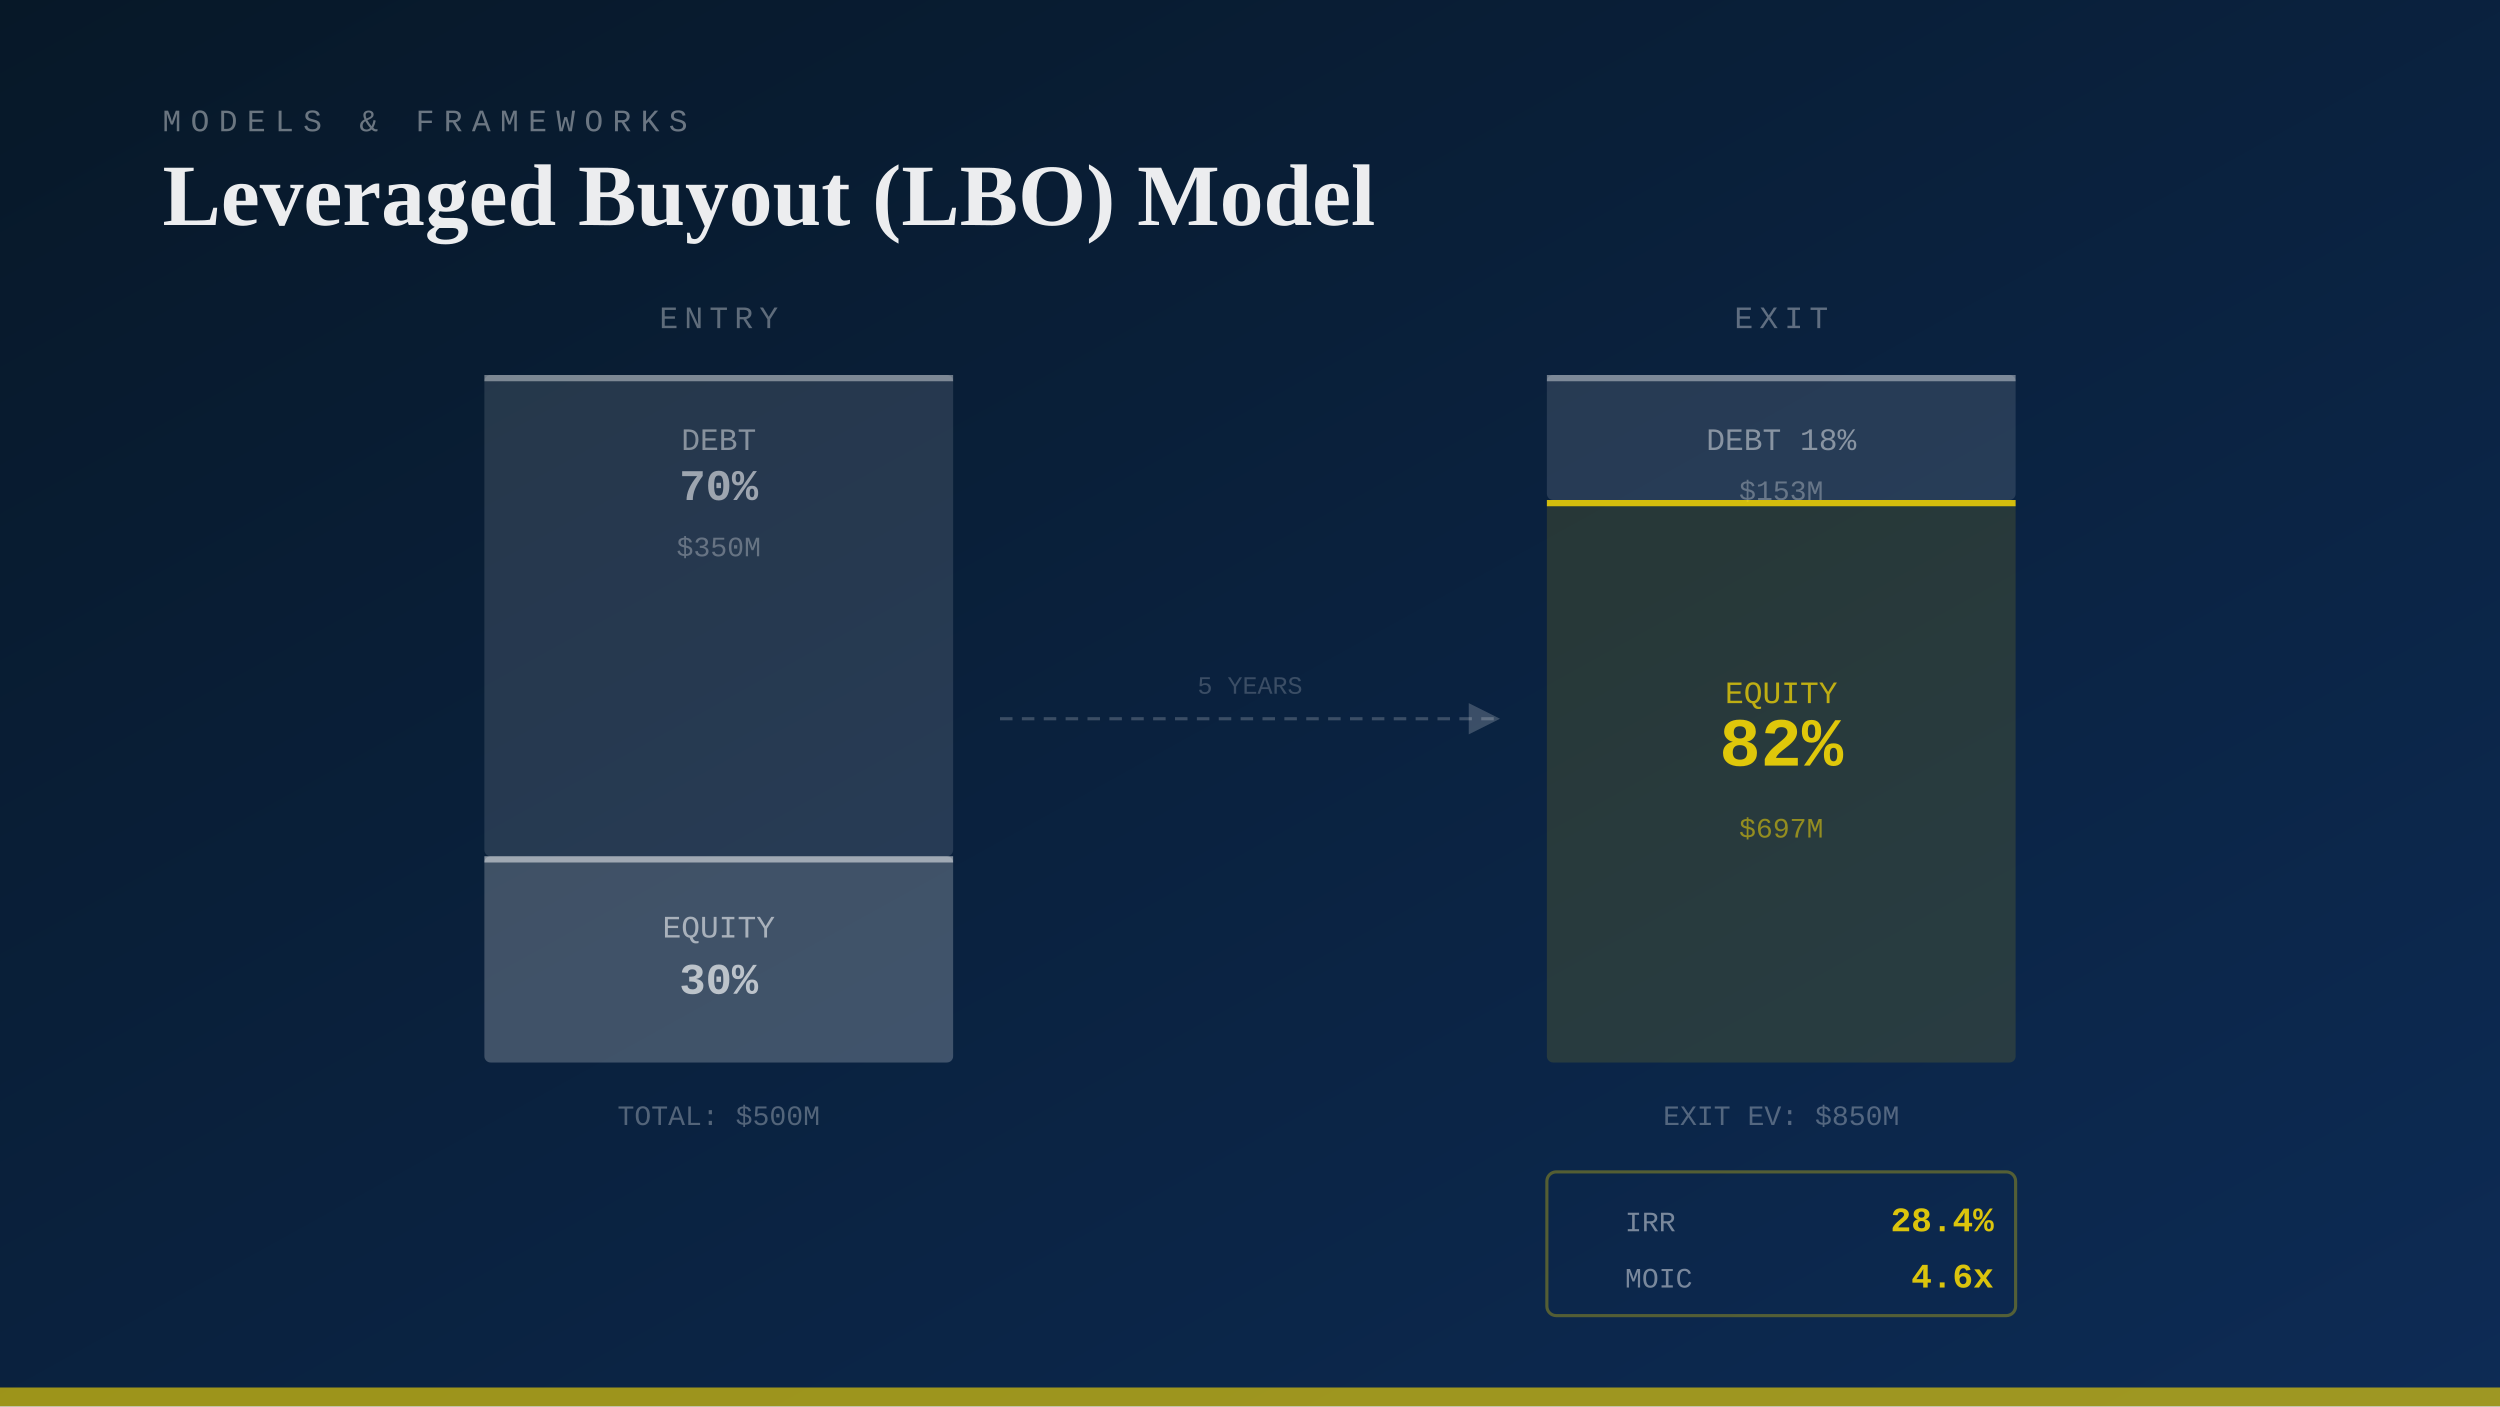
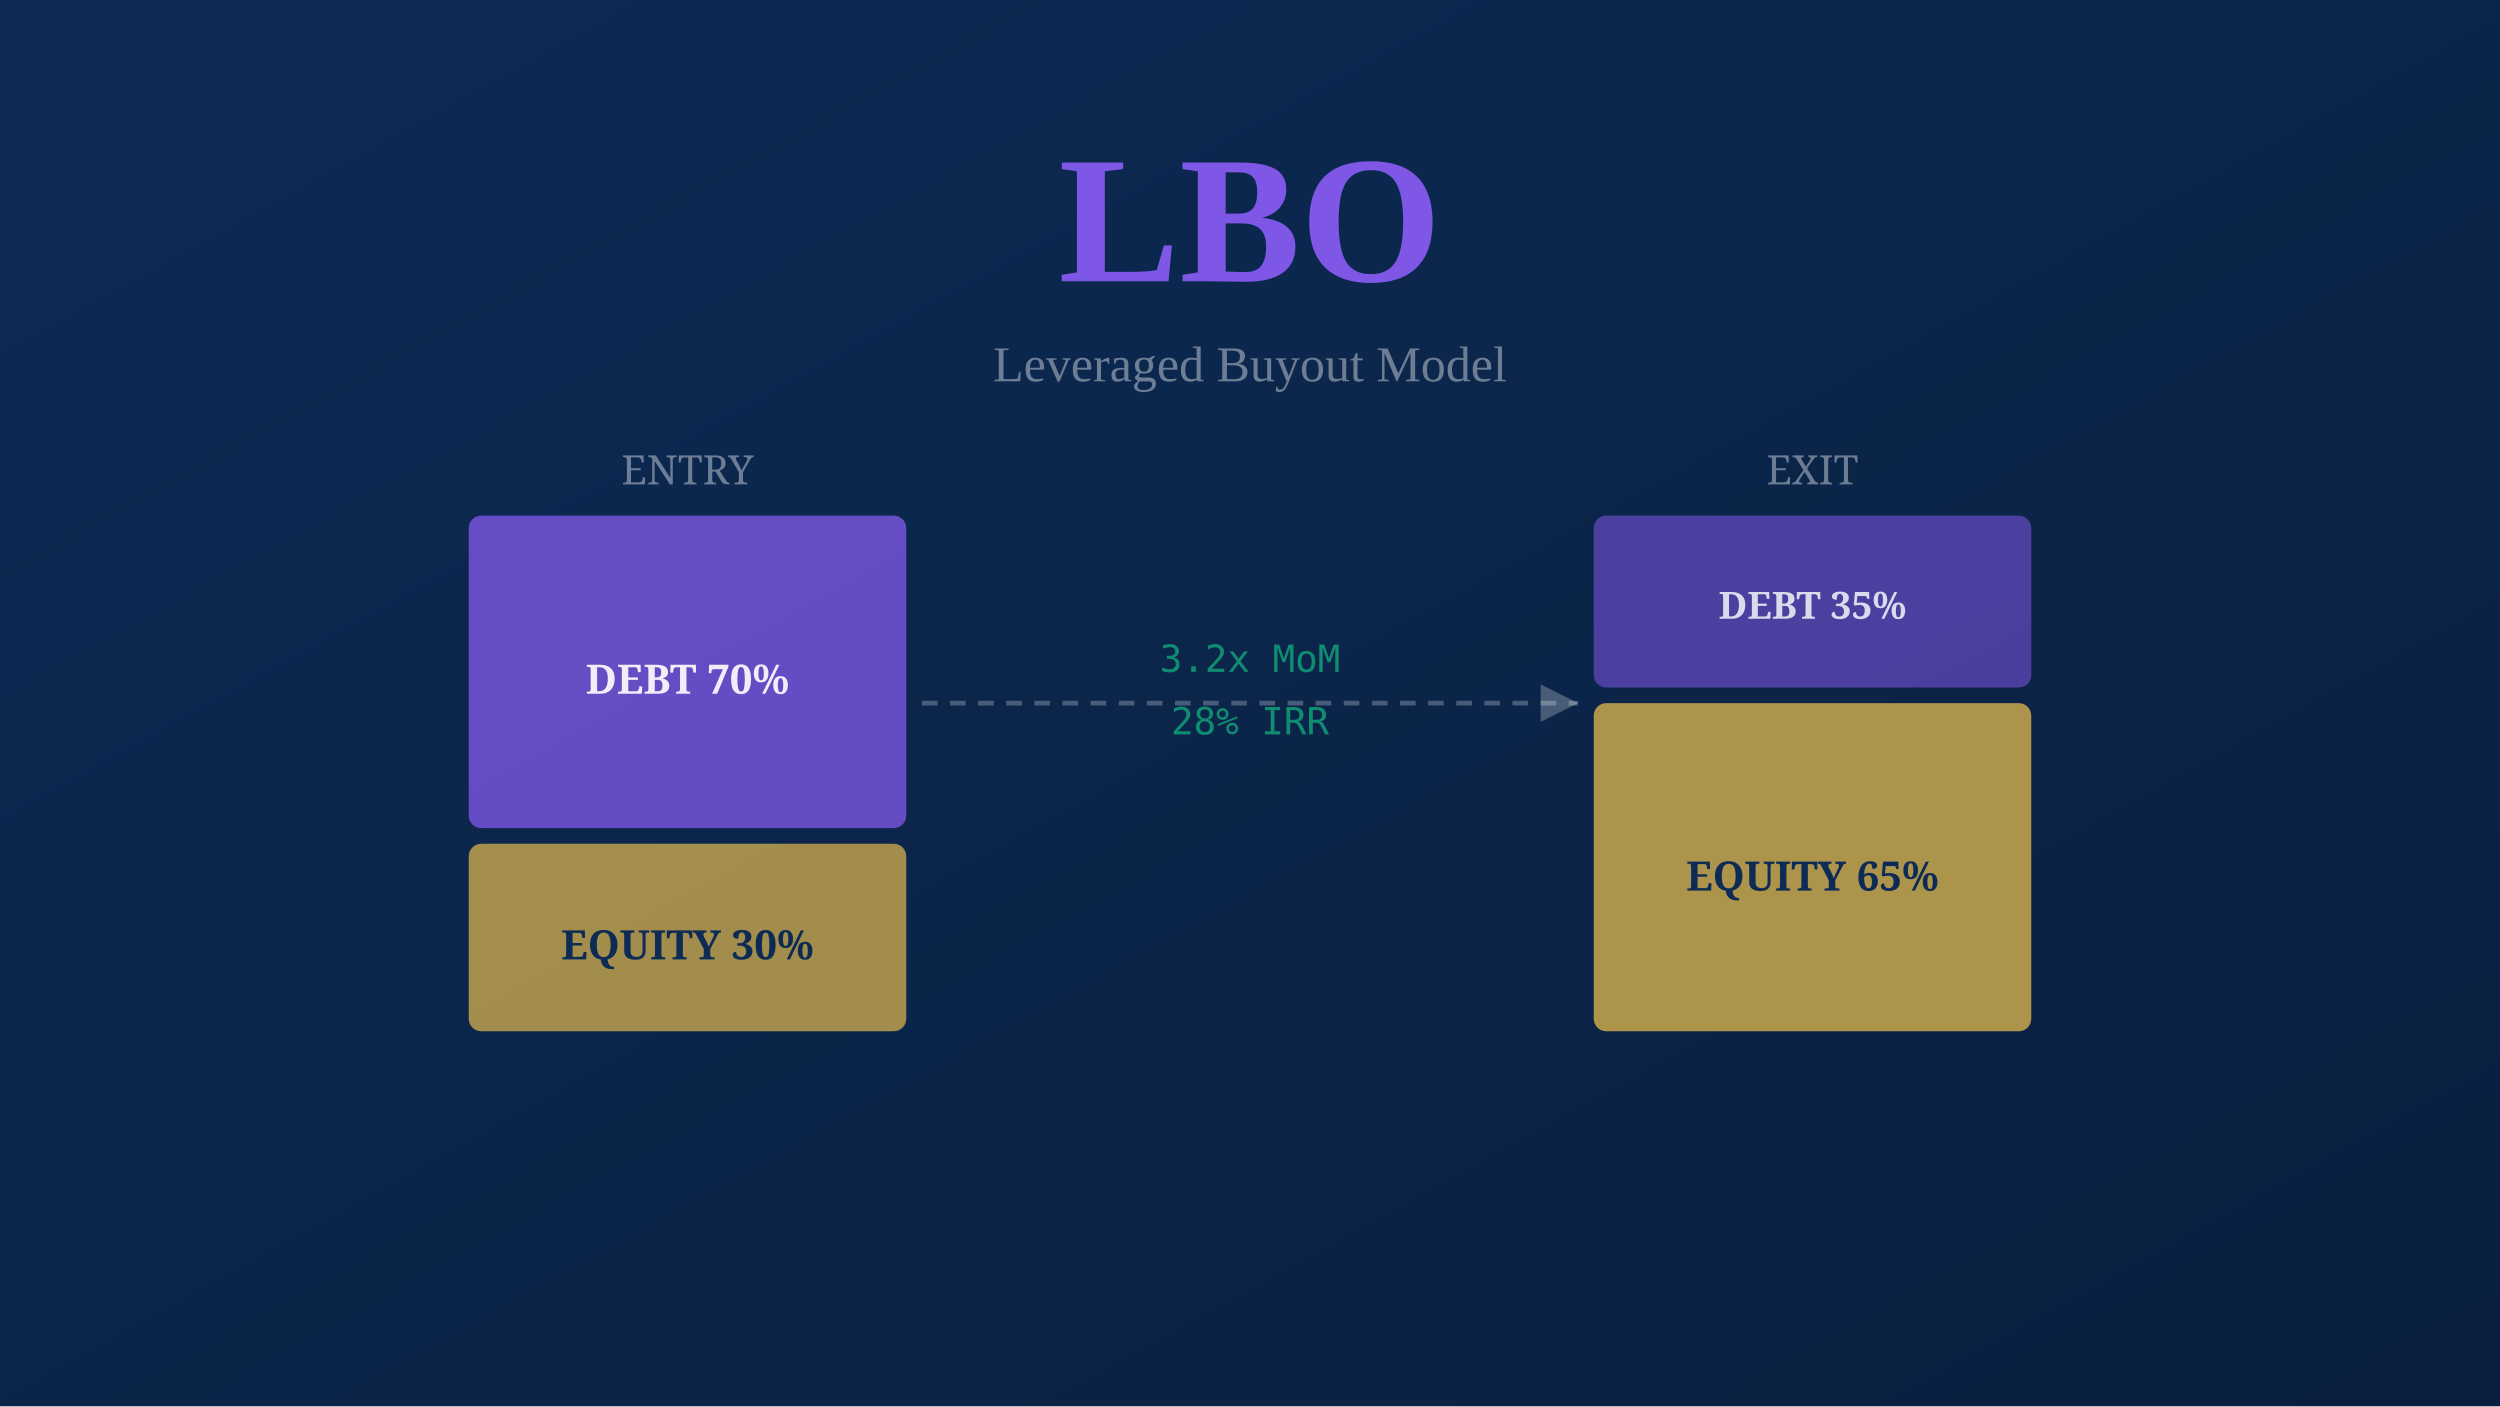
<svg xmlns="http://www.w3.org/2000/svg" width="800" height="450" viewBox="0 0 800 450">
  <defs>
    <linearGradient id="bg" x1="0%" y1="0%" x2="100%" y2="100%">
-       <stop offset="0%" style="stop-color:#071828" />
-       <stop offset="100%" style="stop-color:#0D2B55" />
+       <stop offset="0%" style="stop-color:#0D2B55" />
+       <stop offset="100%" style="stop-color:#0a1f3f" />
    </linearGradient>
  </defs>
  <rect width="800" height="450" fill="url(#bg)" />
-   <rect x="0" y="444" width="800" height="6" fill="#FFDF01" opacity="0.6" />
-   <text x="52" y="42" font-family="'Courier New',monospace" font-size="10" fill="white" opacity="0.4" letter-spacing="3">MODELS &amp; FRAMEWORKS</text>
-   <text x="52" y="72" font-family="Georgia,'Times New Roman',serif" font-size="28" font-weight="bold" fill="white" opacity="0.92">Leveraged Buyout (LBO) Model</text>
-   <text x="230" y="105" font-family="'Courier New',monospace" font-size="10" fill="white" opacity="0.35" text-anchor="middle" letter-spacing="2">ENTRY</text>
-   <rect x="155" y="120" width="150" height="154" fill="white" opacity="0.12" rx="2" />
-   <rect x="155" y="120" width="150" height="2" fill="white" opacity="0.4" />
-   <text x="230" y="144" font-family="'Courier New',monospace" font-size="10" fill="white" opacity="0.45" text-anchor="middle">DEBT</text>
-   <text x="230" y="160" font-family="'Courier New',monospace" font-size="14" fill="white" opacity="0.55" text-anchor="middle" font-weight="bold">70%</text>
-   <text x="230" y="178" font-family="'Courier New',monospace" font-size="9" fill="white" opacity="0.3" text-anchor="middle">$350M</text>
-   <rect x="155" y="274" width="150" height="66" fill="white" opacity="0.22" rx="2" />
-   <rect x="155" y="274" width="150" height="2" fill="white" opacity="0.5" />
-   <text x="230" y="300" font-family="'Courier New',monospace" font-size="10" fill="white" opacity="0.55" text-anchor="middle">EQUITY</text>
-   <text x="230" y="318" font-family="'Courier New',monospace" font-size="14" fill="white" opacity="0.65" text-anchor="middle" font-weight="bold">30%</text>
-   <text x="230" y="360" font-family="'Courier New',monospace" font-size="9" fill="white" opacity="0.3" text-anchor="middle">TOTAL: $500M</text>
-   <line x1="320" y1="230" x2="480" y2="230" stroke="white" stroke-opacity="0.2" stroke-width="1" stroke-dasharray="4 3" />
-   <polygon points="480,230 470,225 470,235" fill="white" opacity="0.2" />
-   <text x="400" y="222" font-family="'Courier New',monospace" font-size="8" fill="white" opacity="0.2" text-anchor="middle">5 YEARS</text>
-   <text x="570" y="105" font-family="'Courier New',monospace" font-size="10" fill="white" opacity="0.35" text-anchor="middle" letter-spacing="2">EXIT</text>
-   <rect x="495" y="120" width="150" height="40" fill="white" opacity="0.12" rx="2" />
-   <rect x="495" y="120" width="150" height="2" fill="white" opacity="0.4" />
-   <text x="570" y="144" font-family="'Courier New',monospace" font-size="10" fill="white" opacity="0.45" text-anchor="middle">DEBT 18%</text>
-   <text x="570" y="160" font-family="'Courier New',monospace" font-size="9" fill="white" opacity="0.3" text-anchor="middle">$153M</text>
-   <rect x="495" y="160" width="150" height="180" fill="#FFDF01" opacity="0.12" rx="2" />
-   <rect x="495" y="160" width="150" height="2" fill="#FFDF01" opacity="0.8" />
-   <text x="570" y="225" font-family="'Courier New',monospace" font-size="10" fill="#FFDF01" opacity="0.7" text-anchor="middle">EQUITY</text>
-   <text x="570" y="245" font-family="'Courier New',monospace" font-size="22" fill="#FFDF01" opacity="0.85" text-anchor="middle" font-weight="bold">82%</text>
-   <text x="570" y="268" font-family="'Courier New',monospace" font-size="9" fill="#FFDF01" opacity="0.5" text-anchor="middle">$697M</text>
-   <text x="570" y="360" font-family="'Courier New',monospace" font-size="9" fill="white" opacity="0.3" text-anchor="middle">EXIT EV: $850M</text>
-   <rect x="495" y="375" width="150" height="46" fill="none" stroke="#FFDF01" stroke-opacity="0.3" stroke-width="1" rx="3" />
-   <text x="520" y="394" font-family="'Courier New',monospace" font-size="9" fill="white" opacity="0.45">IRR</text>
-   <text x="638" y="394" font-family="'Courier New',monospace" font-size="11" fill="#FFDF01" opacity="0.85" text-anchor="end" font-weight="bold">28.4%</text>
-   <text x="520" y="412" font-family="'Courier New',monospace" font-size="9" fill="white" opacity="0.45">MOIC</text>
-   <text x="638" y="412" font-family="'Courier New',monospace" font-size="11" fill="#FFDF01" opacity="0.85" text-anchor="end" font-weight="bold">4.6x</text>
+   <text x="220" y="155" font-family="Georgia, serif" font-size="13" fill="white" opacity="0.4" text-anchor="middle">ENTRY</text>
+   <rect x="150" y="165" width="140" height="100" rx="4" fill="#8B5CF6" opacity="0.7" />
+   <text x="220" y="222" font-family="Georgia, serif" font-size="13" font-weight="bold" fill="white" opacity="0.9" text-anchor="middle">DEBT 70%</text>
+   <rect x="150" y="270" width="140" height="60" rx="4" fill="#C9A84C" opacity="0.8" />
+   <text x="220" y="307" font-family="Georgia, serif" font-size="13" font-weight="bold" fill="#0D2B55" text-anchor="middle">EQUITY 30%</text>
+   <text x="580" y="155" font-family="Georgia, serif" font-size="13" fill="white" opacity="0.4" text-anchor="middle">EXIT</text>
+   <rect x="510" y="165" width="140" height="55" rx="4" fill="#8B5CF6" opacity="0.5" />
+   <text x="580" y="198" font-family="Georgia, serif" font-size="12" font-weight="bold" fill="white" opacity="0.8" text-anchor="middle">DEBT 35%</text>
+   <rect x="510" y="225" width="140" height="105" rx="4" fill="#C9A84C" opacity="0.85" />
+   <text x="580" y="285" font-family="Georgia, serif" font-size="13" font-weight="bold" fill="#0D2B55" text-anchor="middle">EQUITY 65%</text>
+   <line x1="295" y1="225" x2="505" y2="225" stroke="#ffffff" stroke-opacity="0.25" stroke-width="1.5" stroke-dasharray="5 4" />
+   <polygon points="505,225 493,219 493,231" fill="white" opacity="0.25" />
+   <text x="400" y="215" font-family="monospace" font-size="12" fill="#10B981" opacity="0.7" text-anchor="middle">3.2x MoM</text>
+   <text x="400" y="235" font-family="monospace" font-size="12" fill="#10B981" opacity="0.7" text-anchor="middle">28% IRR</text>
+   <text x="400" y="90" font-family="Georgia, 'Times New Roman', serif" font-size="58" font-weight="bold" fill="#8B5CF6" opacity="0.9" text-anchor="middle">LBO</text>
+   <text x="400" y="122" font-family="Georgia, 'Times New Roman', serif" font-size="16" fill="#ffffff" opacity="0.4" text-anchor="middle">Leveraged Buyout Model</text>
</svg>
